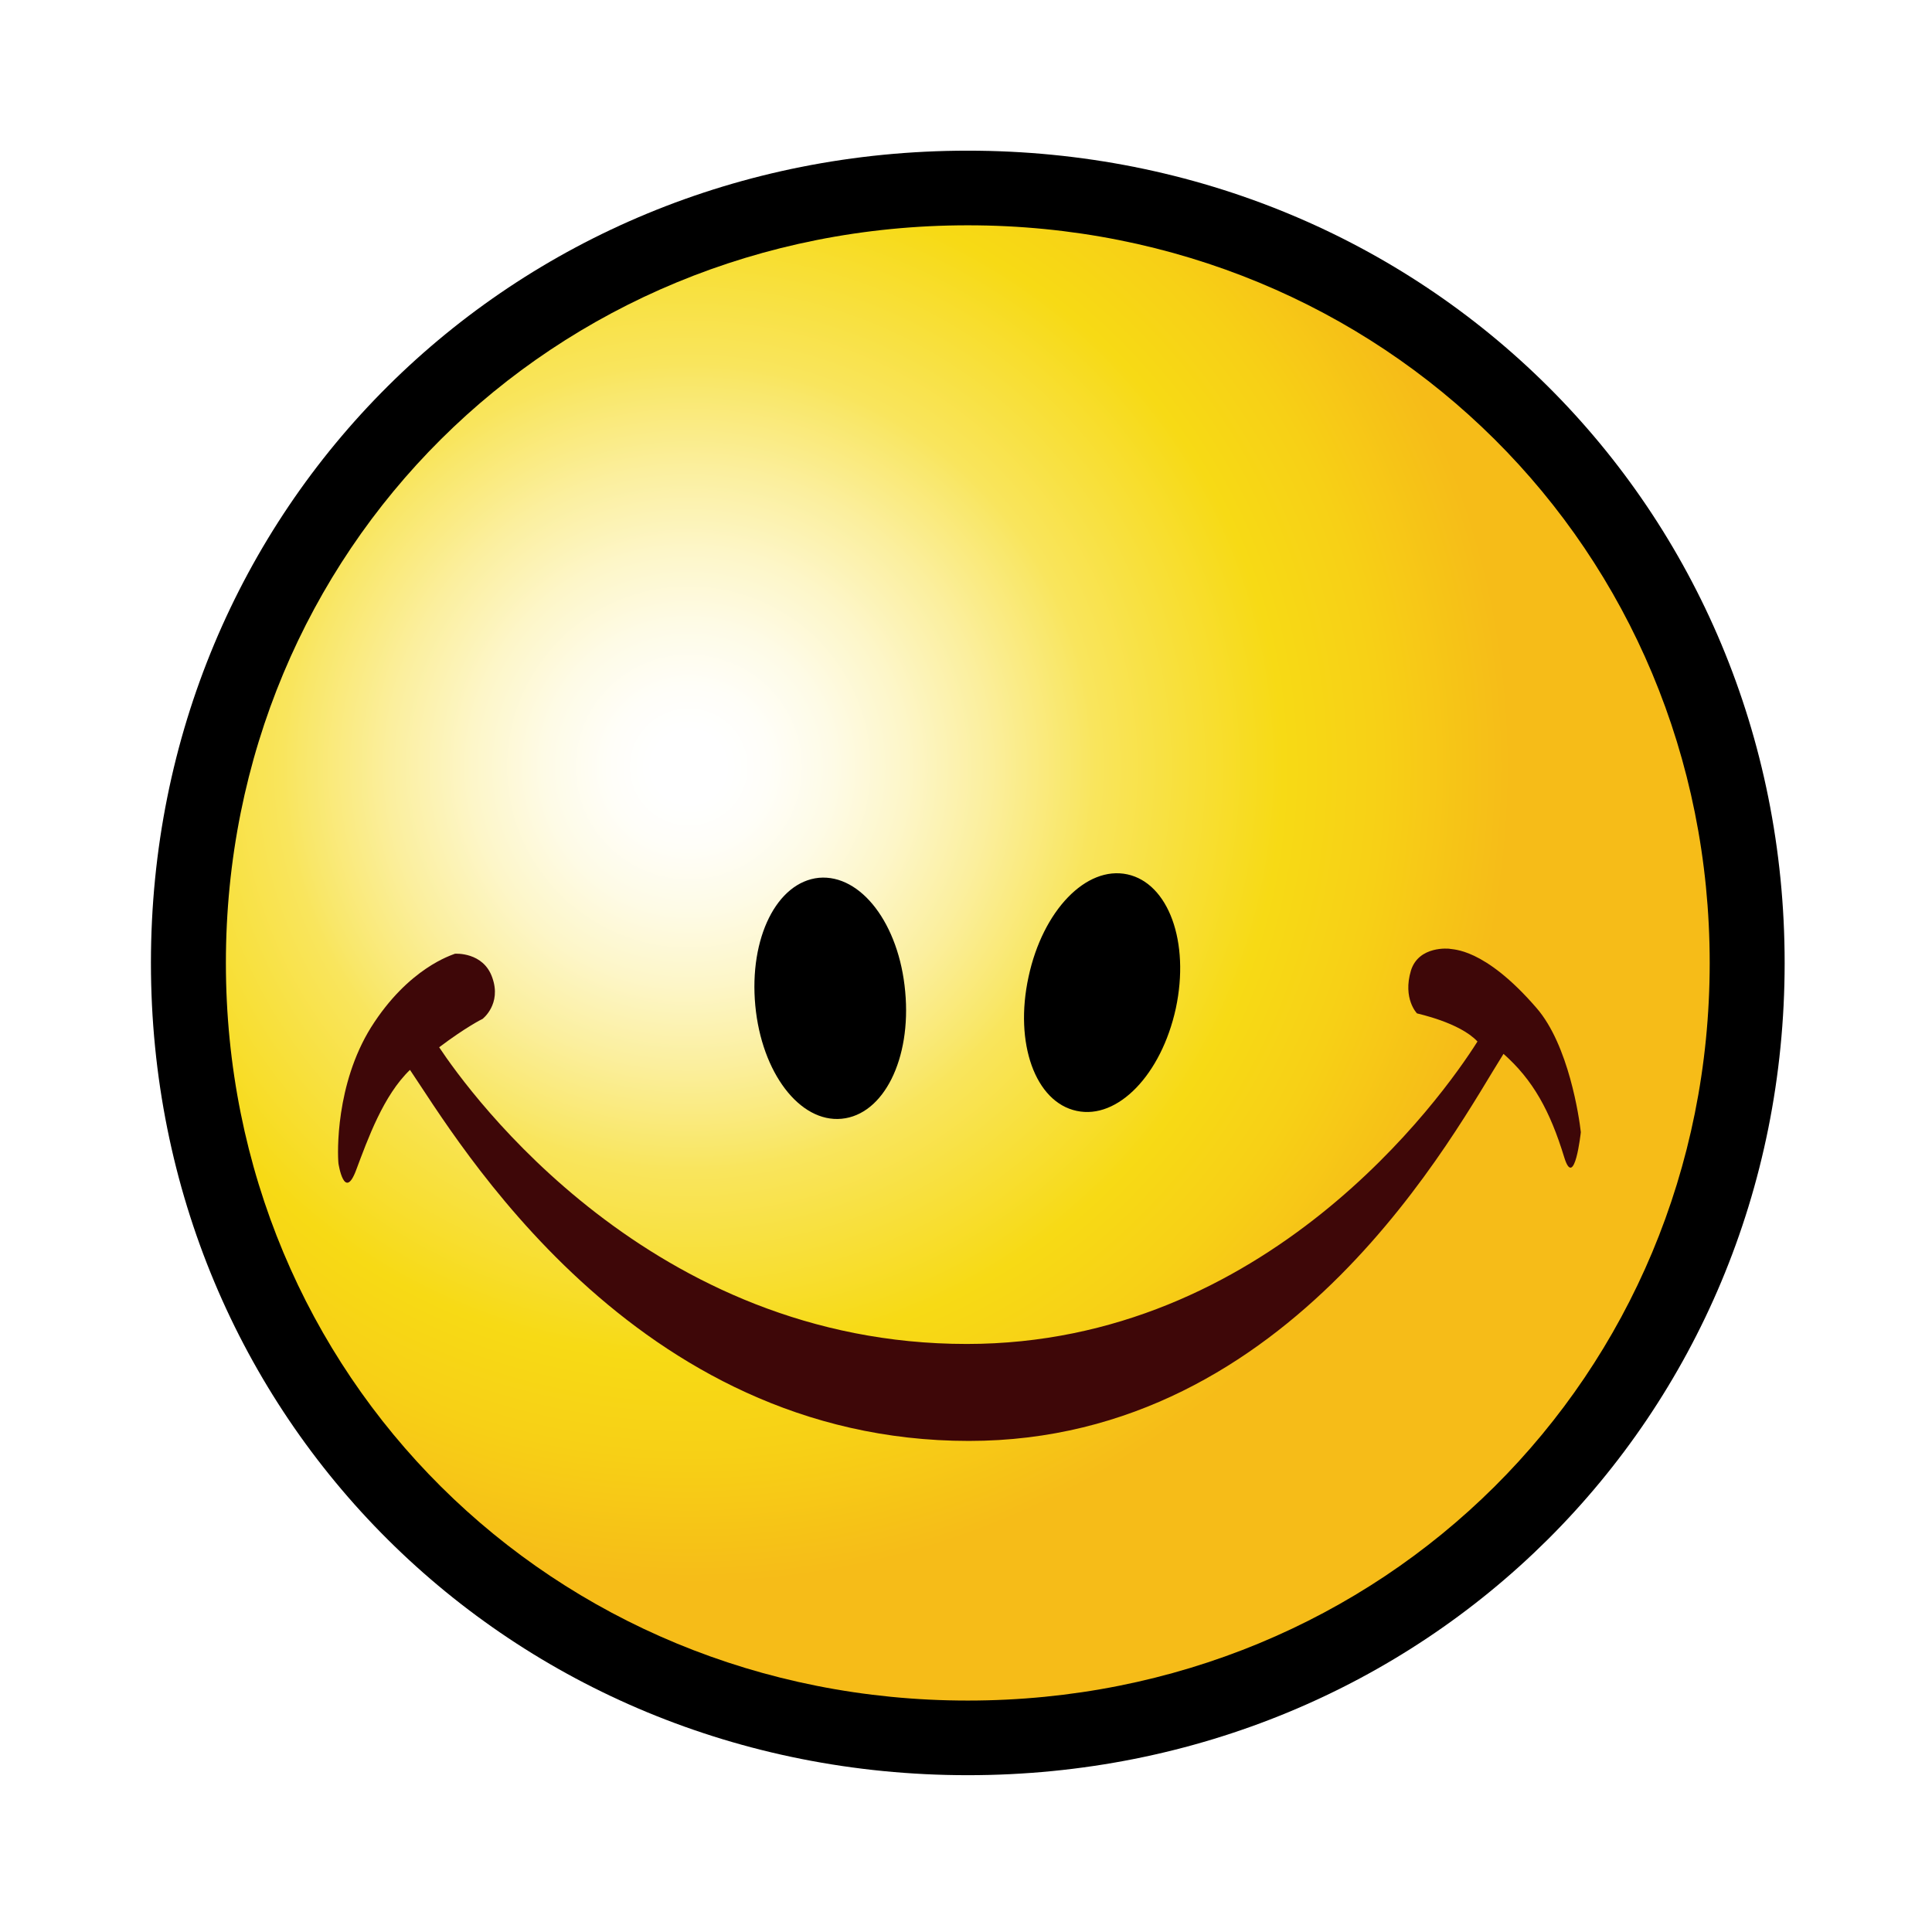
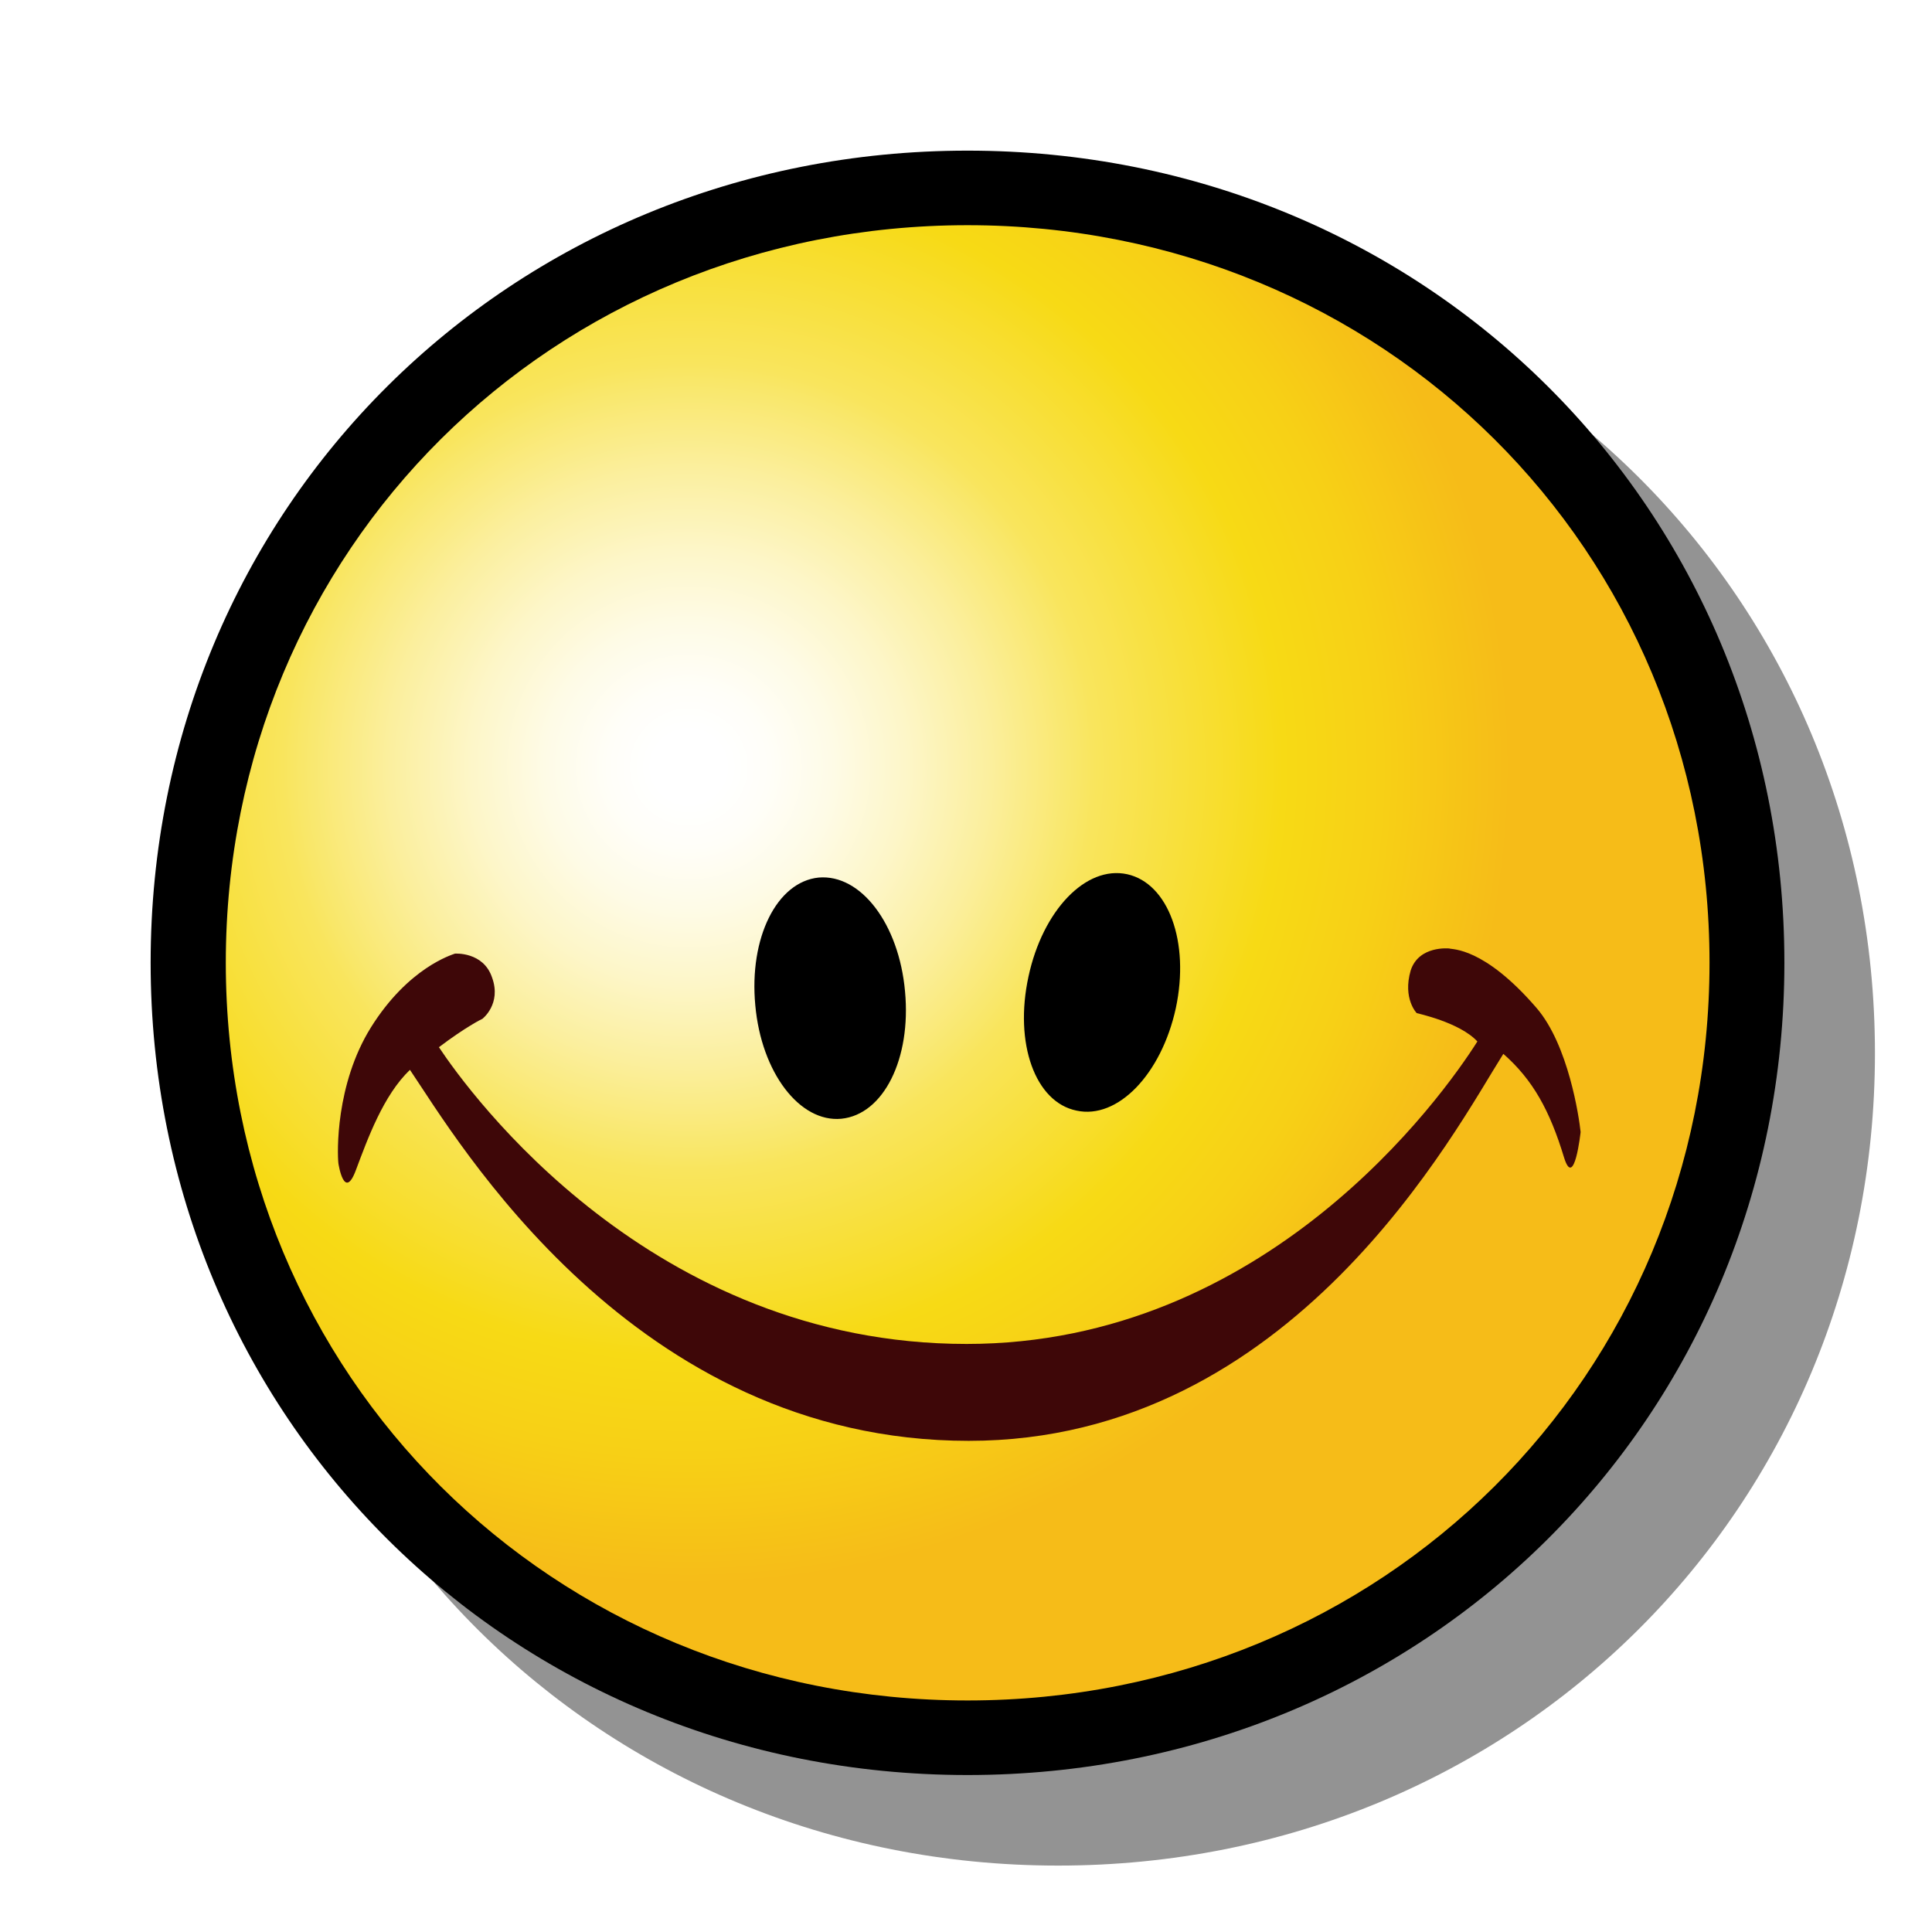
<svg xmlns="http://www.w3.org/2000/svg" version="1.1" width="64" height="64" color-interpolation="linearRGB">
  <g>
-     <path style="fill:#000000" d="M32.06 0.99C49.45 0.99 63.12 14.59 63.12 31.9C63.12 49.2 49.45 62.81 32.06 62.81C14.66 62.81 1 49.2 1 31.9C1 14.59 14.66 0.99 32.06 0.99z" transform="matrix(0.8712,0,0,0.8705,4.1287,4.1294)" />
-     <radialGradient id="gradient0" gradientUnits="userSpaceOnUse" cx="0" cy="0" r="64" gradientTransform="matrix(0.4884,0,0,0.486,21.4515,24.4432)">
+     <path style="fill:#000000; fill-opacity:0.423" d="M32.05 4.99C47.2 4.99 59.11 16.82 59.11 31.89C59.11 46.95 47.2 58.8 32.05 58.8C16.9 58.8 4.99 46.95 4.99 31.89C4.99 16.82 16.9 4.99 32.05 4.99z" transform="matrix(1,0,0,1,3,3)" />
+     <path style="fill:#000000" d="M32.05 4.99C47.2 4.99 59.11 16.82 59.11 31.89C59.11 46.95 47.2 58.8 32.05 58.8C16.9 58.8 4.99 46.95 4.99 31.89C4.99 16.82 16.9 4.99 32.05 4.99z" />
+     <radialGradient id="gradient0" gradientUnits="userSpaceOnUse" cx="0" cy="0" r="64" gradientTransform="matrix(0.4254,0,0,0.423,22.8172,25.4072)">
      <stop offset="0.044" stop-color="#ffffff" />
      <stop offset="0.099" stop-color="#fffef8" />
      <stop offset="0.176" stop-color="#fefbe6" />
      <stop offset="0.266" stop-color="#fdf6c8" />
      <stop offset="0.365" stop-color="#fbef9e" />
      <stop offset="0.472" stop-color="#f9e769" />
      <stop offset="0.494" stop-color="#f9e55d" />
      <stop offset="0.722" stop-color="#f7da15" />
      <stop offset="0.843" stop-color="#f7d016" />
      <stop offset="1" stop-color="#f6bc18" />
    </radialGradient>
-     <path style="fill:url(#gradient0)" d="M32.06 3.83C47.85 3.83 60.27 16.18 60.27 31.9C60.27 47.62 47.85 59.97 32.06 59.97C16.26 59.97 3.85 47.62 3.85 31.9C3.85 16.18 16.26 3.83 32.06 3.83z" transform="matrix(0.8712,0,0,0.8705,4.1287,4.1294)" />
-     <path style="fill:#3e0708" d="M55.37 38.34C55.31 37.79 54.91 35.03 53.69 33.62C51.68 31.29 50.48 31.4 50.37 31.36C50.37 31.36 49.21 31.23 48.91 32.19C48.59 33.26 49.14 33.82 49.14 33.82C49.15 33.83 50.76 34.16 51.44 34.89C50.1 37.02 43.41 46.4 32.02 46.4C20.01 46.4 13.12 36.86 11.96 35.11C12.95 34.36 13.6 34.03 13.61 34.03C13.61 34.03 14.34 33.47 13.98 32.46C13.64 31.47 12.56 31.55 12.56 31.55C12.45 31.6 10.8 32.08 9.37 34.35C8.02 36.52 8.09 39.14 8.13 39.53C8.13 39.53 8.35 40.99 8.8 39.79C9.25 38.59 9.84 36.94 10.85 35.97C12.62 38.58 19.33 50.09 32.1 50.09C44.44 50.09 50.63 38.21 52.43 35.36C53.55 36.35 54.2 37.53 54.74 39.3C55.13 40.57 55.37 38.34 55.37 38.34z" transform="matrix(0.8712,0,0,0.8705,4.1287,4.1294)" />
-     <path style="fill:#000000" d="M26.4 28.66C28 28.52 29.45 30.42 29.68 32.99C29.92 35.55 28.86 37.68 27.26 37.83C25.67 37.98 24.22 36.08 23.98 33.52C23.74 30.95 24.8 28.82 26.4 28.66z" transform="matrix(0.8712,0,0,0.8705,4.1287,4.1294)" />
-     <path style="fill:#000000" d="M38.13 28.53C39.69 28.87 40.51 31.1 39.97 33.63C39.42 36.15 37.76 37.87 36.2 37.53C34.63 37.2 33.82 34.96 34.37 32.43C34.91 29.91 36.56 28.19 38.13 28.53z" transform="matrix(0.8712,0,0,0.8705,4.1287,4.1294)" />
+     <path style="fill:url(#gradient0)" d="M32.05 7.46C45.81 7.46 56.63 18.21 56.63 31.89C56.63 45.58 45.81 56.33 32.05 56.33C18.29 56.33 7.48 45.58 7.48 31.89C7.48 18.21 18.29 7.46 32.05 7.46z" />
+     <path style="fill:#3e0708" d="M52.36 37.5C52.31 37.02 51.96 34.62 50.9 33.39C49.15 31.36 48.1 31.46 48.01 31.42C48.01 31.42 47 31.31 46.73 32.15C46.46 33.08 46.93 33.56 46.93 33.56C46.94 33.57 48.35 33.86 48.94 34.5C47.77 36.35 41.94 44.52 32.02 44.52C21.56 44.52 15.55 36.21 14.54 34.69C15.41 34.03 15.97 33.75 15.98 33.75C15.98 33.75 16.62 33.26 16.3 32.38C16.01 31.52 15.07 31.59 15.07 31.59C14.97 31.63 13.53 32.05 12.29 34.03C11.11 35.92 11.17 38.2 11.21 38.54C11.21 38.54 11.4 39.81 11.79 38.76C12.18 37.72 12.7 36.28 13.58 35.44C15.12 37.71 20.96 47.73 32.09 47.73C42.84 47.73 48.23 37.39 49.8 34.91C50.78 35.77 51.34 36.79 51.81 38.34C52.15 39.44 52.36 37.5 52.36 37.5z" />
+     <path style="fill:#000000" d="M27.12 29.07C28.52 28.95 29.78 30.61 29.98 32.84C30.19 35.07 29.27 36.92 27.87 37.06C26.49 37.19 25.22 35.53 25.02 33.3C24.81 31.07 25.73 29.21 27.12 29.07z" />
+     <path style="fill:#000000" d="M37.34 28.96C38.7 29.26 39.42 31.2 38.95 33.4C38.47 35.59 37.02 37.09 35.66 36.79C34.29 36.51 33.59 34.56 34.07 32.35C34.54 30.16 35.97 28.66 37.34 28.96z" />
  </g>
</svg>
